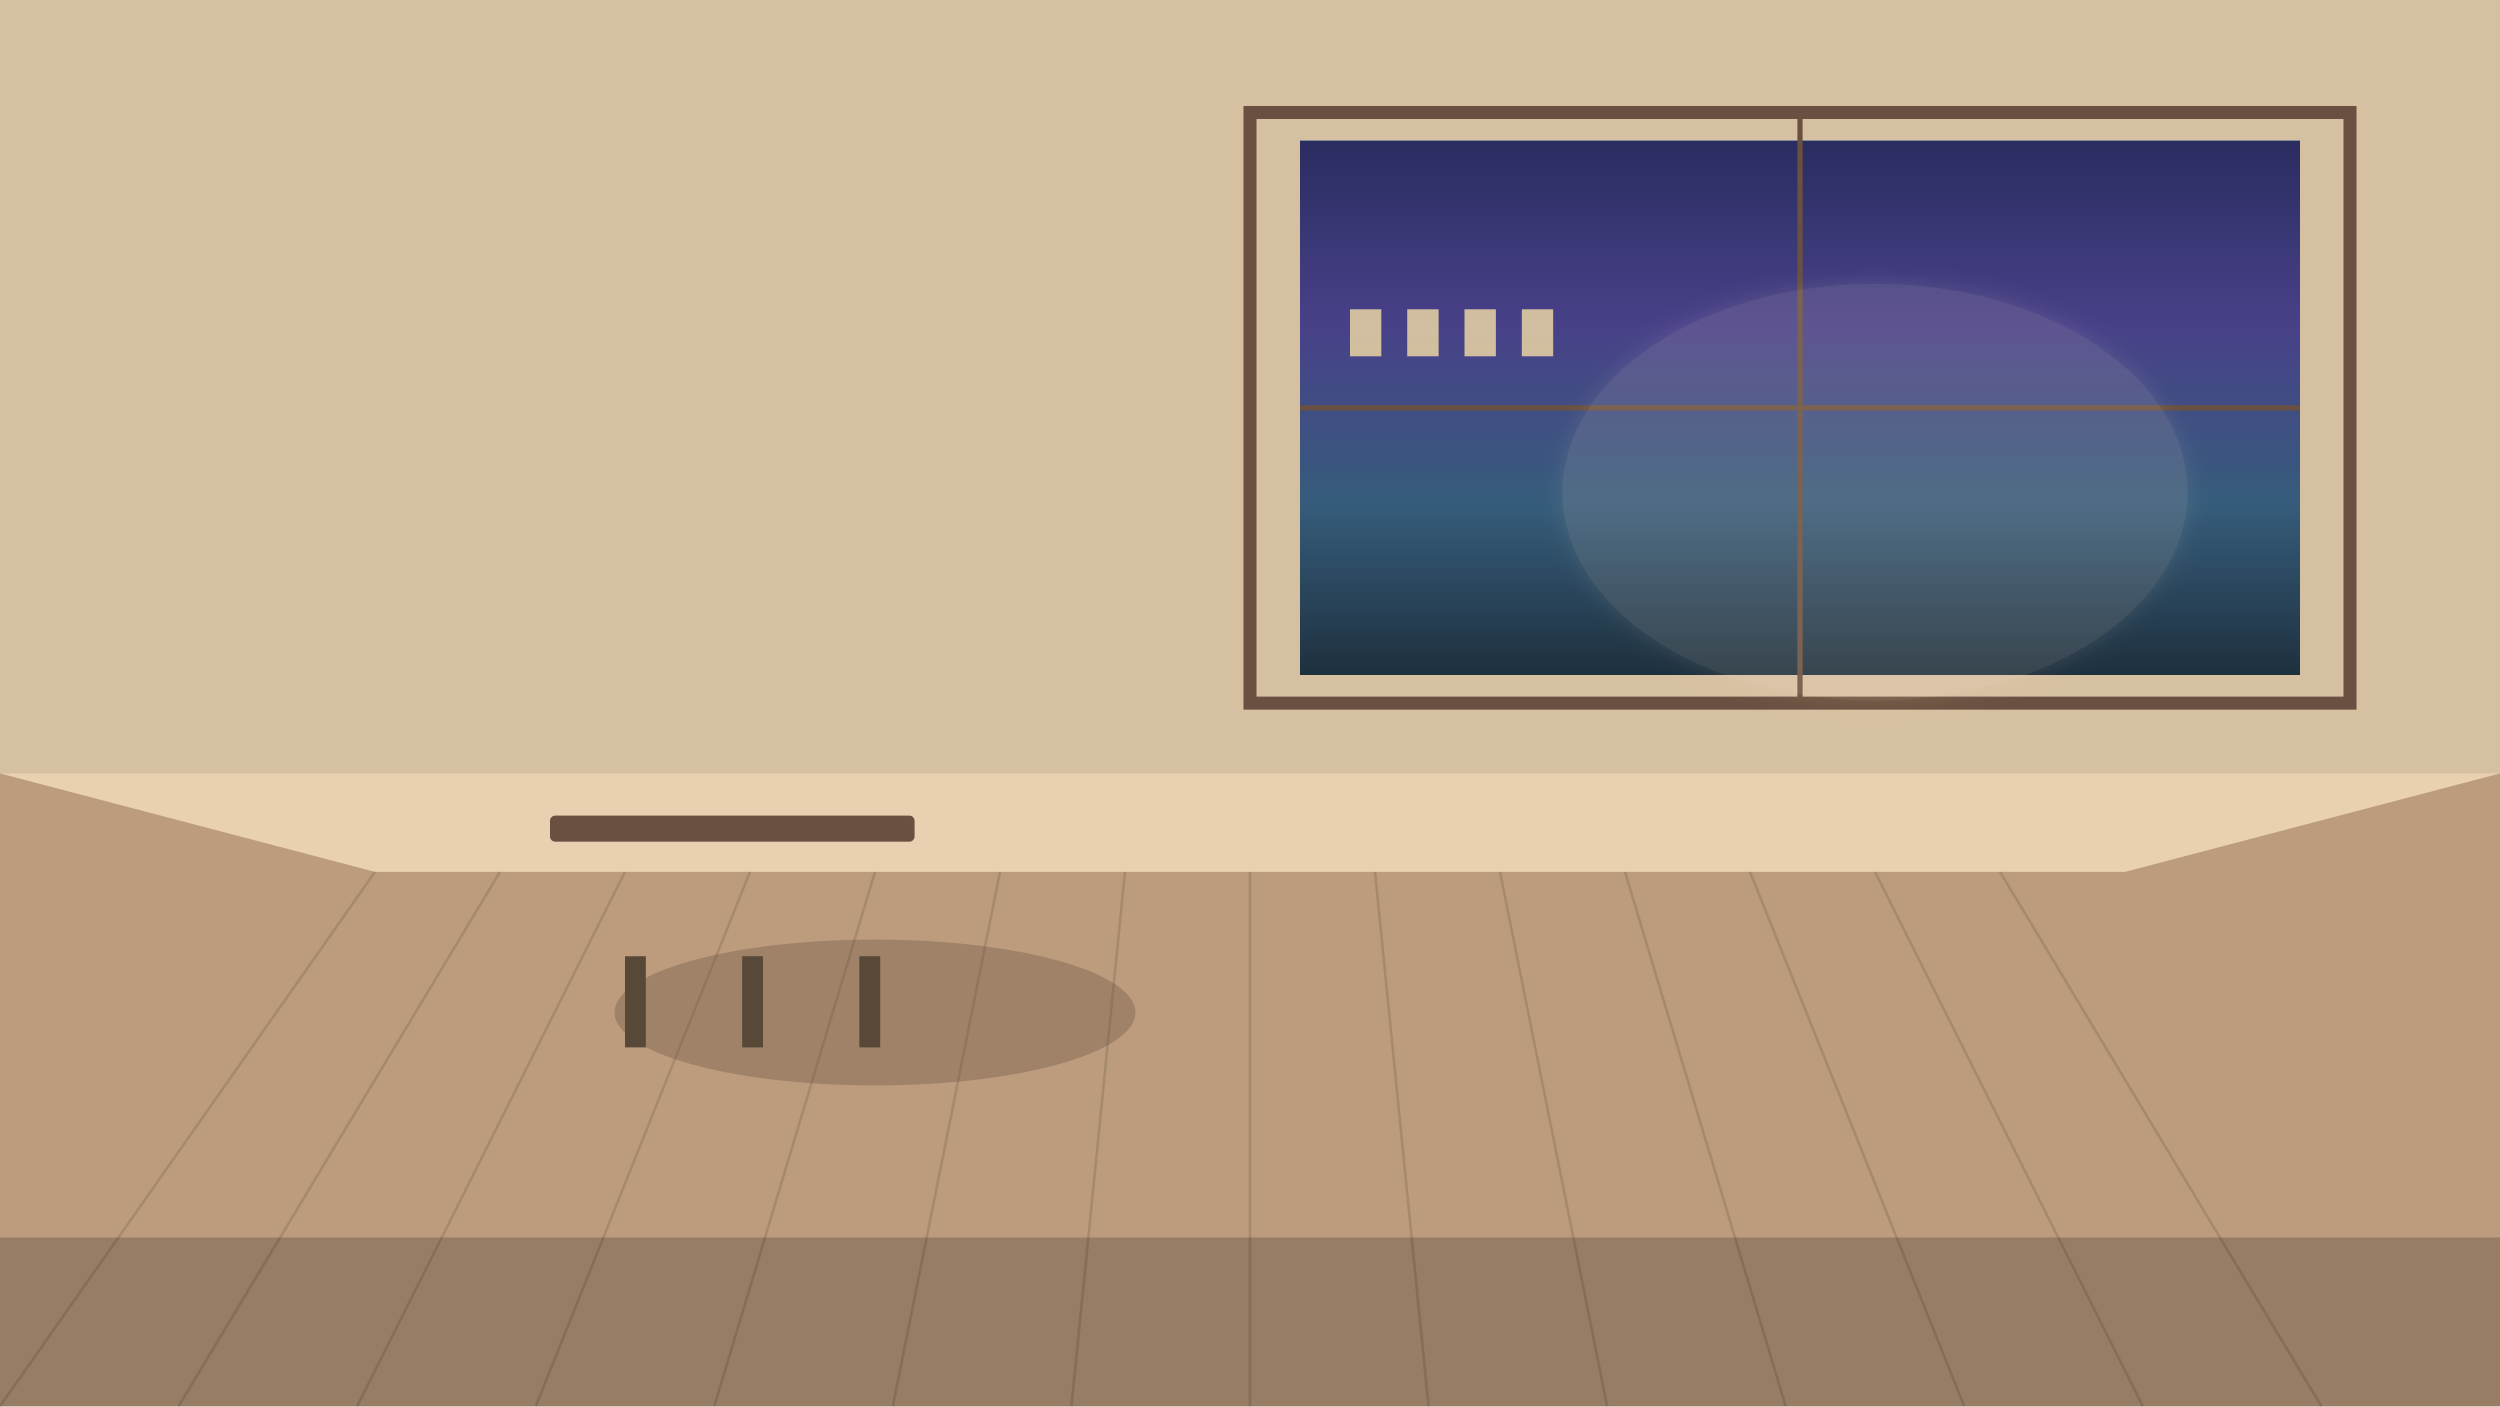
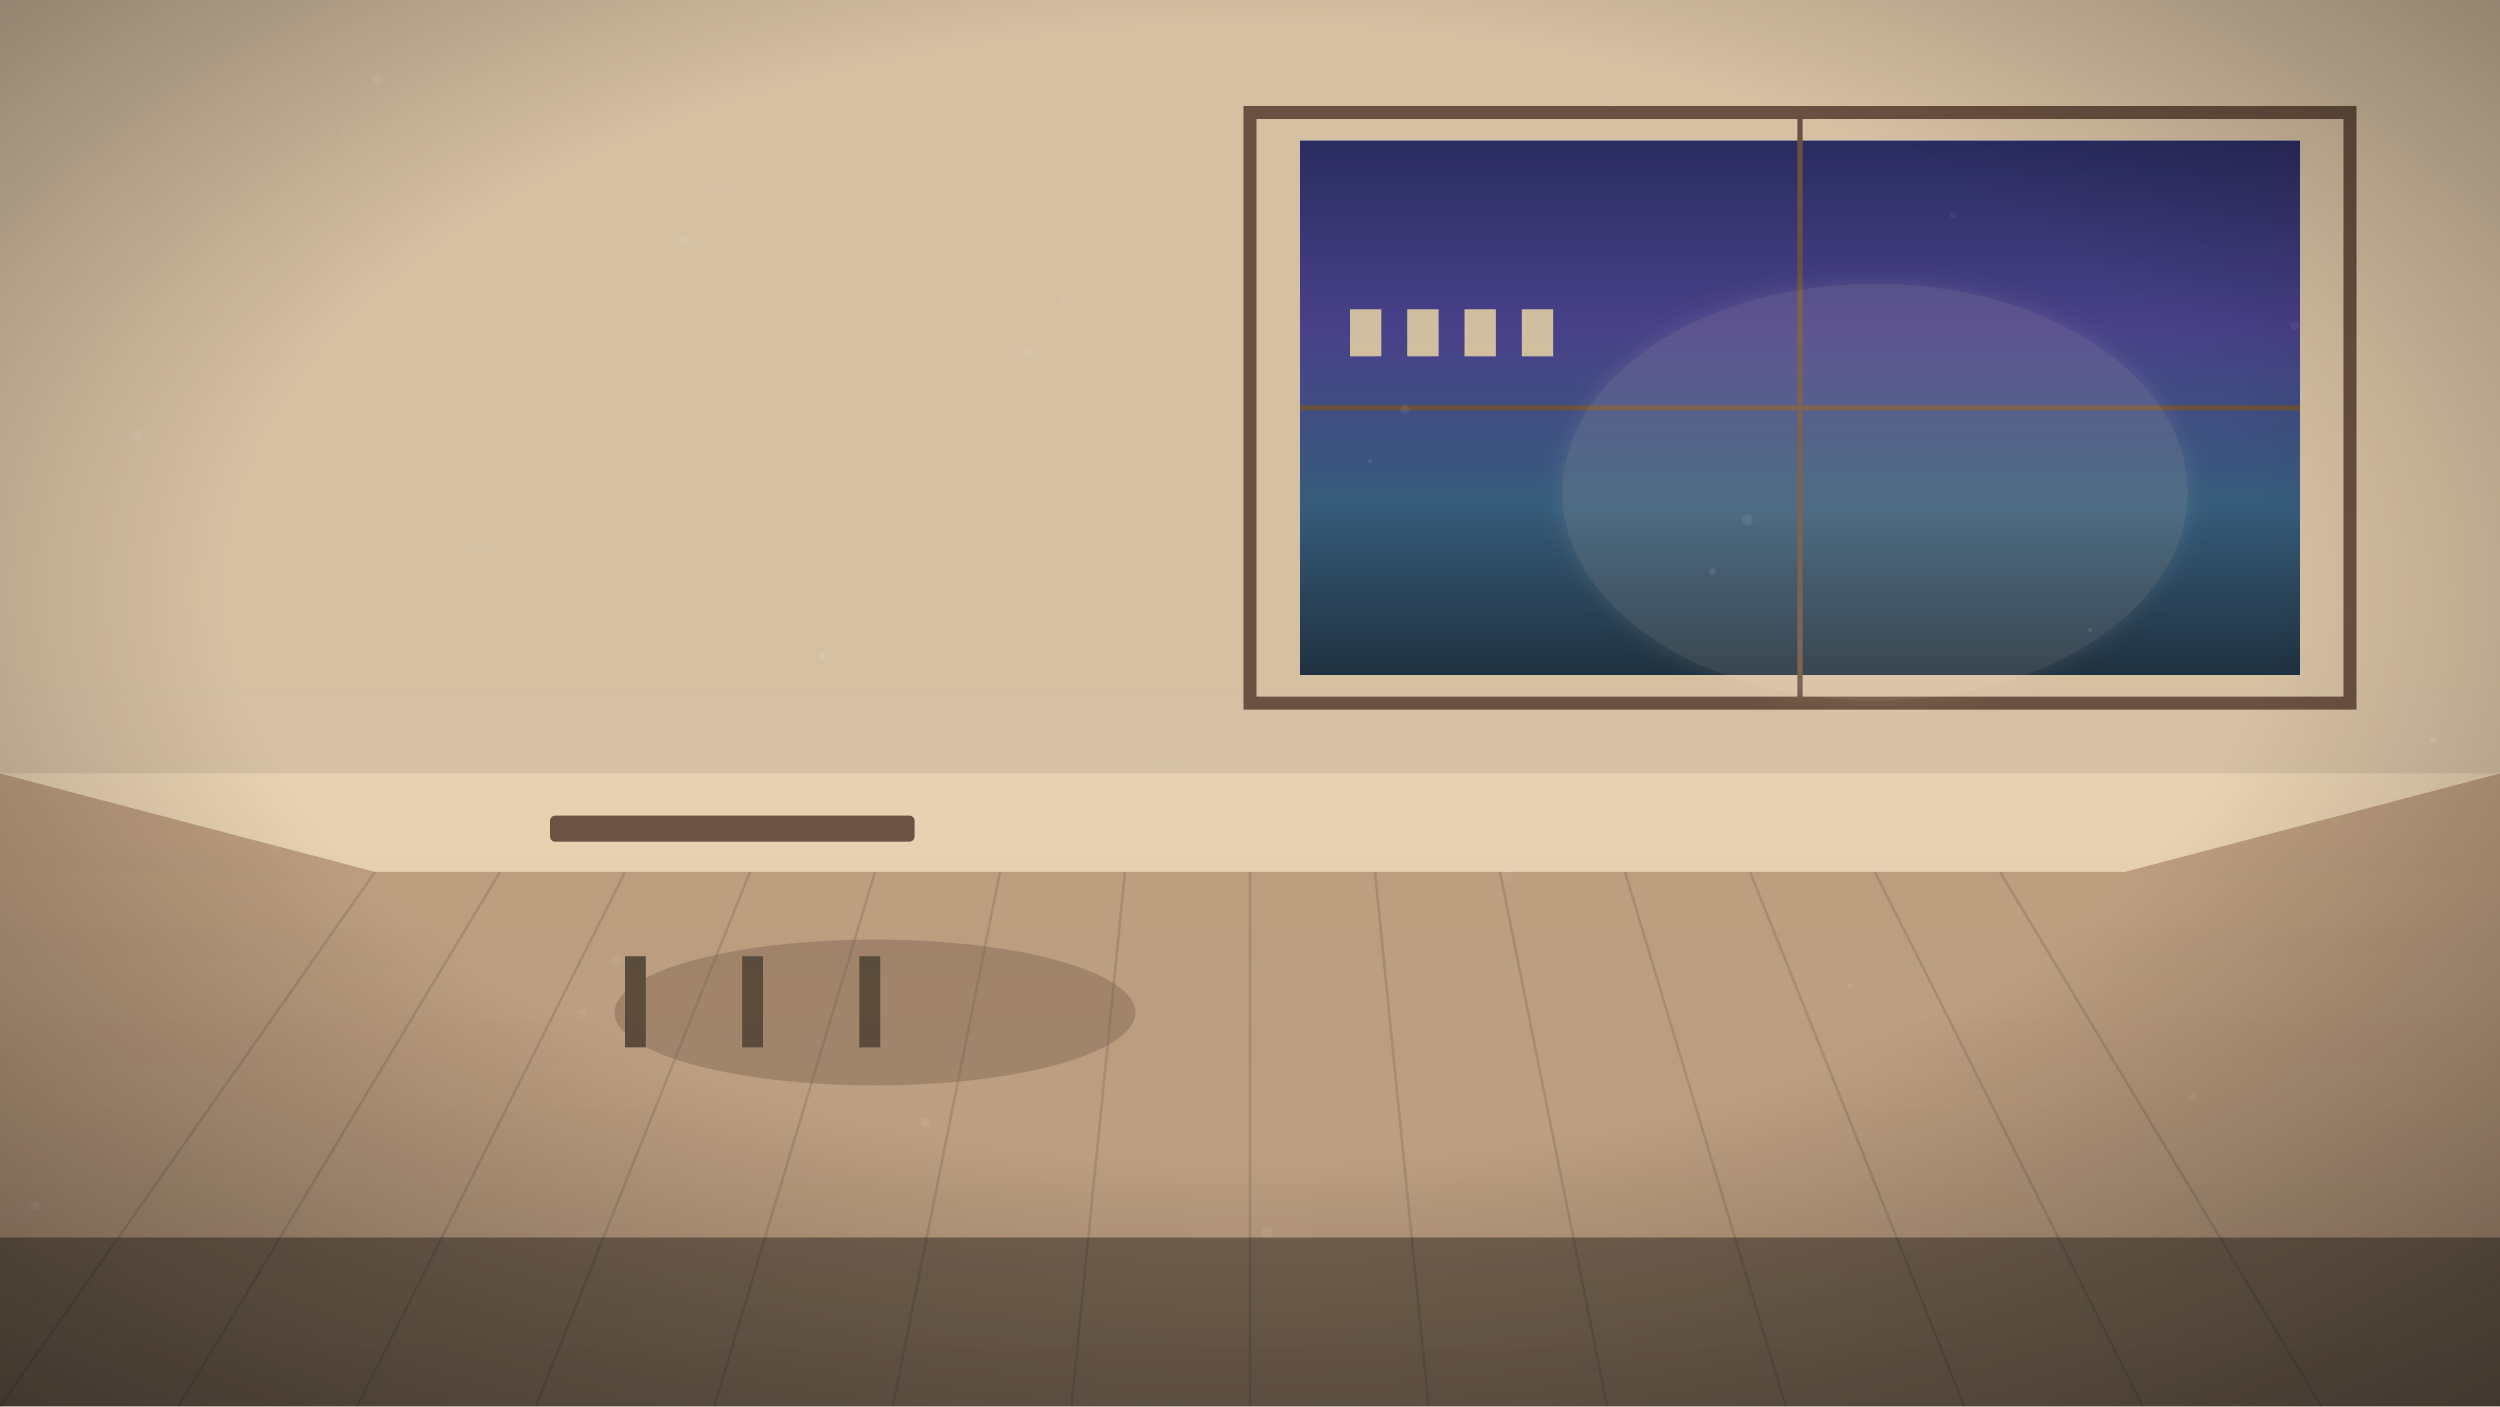
<svg xmlns="http://www.w3.org/2000/svg" viewBox="0 0 960 540" width="960" height="540">
  <defs>
    <linearGradient id="skyTop" x1="0" y1="0" x2="0" y2="1">
      <stop offset="0%" stop-color="#1a1048" />
      <stop offset="35%" stop-color="#3d2878" />
      <stop offset="68%" stop-color="#284868" />
      <stop offset="100%" stop-color="#0c1420" />
    </linearGradient>
    <linearGradient id="skyDay" x1="0" y1="0" x2="0" y2="1">
      <stop offset="0%" stop-color="#7ec8ff" />
      <stop offset="45%" stop-color="#a8d8f8" />
      <stop offset="78%" stop-color="#e8c878" />
      <stop offset="100%" stop-color="#88b868" />
    </linearGradient>
    <linearGradient id="skySunset" x1="0" y1="0" x2="0" y2="1">
      <stop offset="0%" stop-color="#ff6b4a" />
      <stop offset="28%" stop-color="#d84888" />
      <stop offset="55%" stop-color="#683878" />
      <stop offset="100%" stop-color="#120818" />
    </linearGradient>
    <linearGradient id="haze" x1="0" y1="0.4" x2="0" y2="1">
      <stop offset="0%" stop-color="#fff" stop-opacity="0" />
      <stop offset="100%" stop-color="#c8d8f0" stop-opacity="0.22" />
    </linearGradient>
    <filter id="softGlow" x="-40%" y="-40%" width="180%" height="180%">
      <feGaussianBlur stdDeviation="4" result="b" />
      <feMerge>
        <feMergeNode in="b" />
        <feMergeNode in="SourceGraphic" />
      </feMerge>
    </filter>
    <filter id="neonGlow" x="-60%" y="-60%" width="220%" height="220%">
      <feGaussianBlur stdDeviation="6" result="b" />
      <feMerge>
        <feMergeNode in="b" />
        <feMergeNode in="b" />
        <feMergeNode in="SourceGraphic" />
      </feMerge>
    </filter>
    <filter id="paintSoft" x="-2%" y="-2%" width="104%" height="104%">
      <feGaussianBlur stdDeviation="0.6" />
    </filter>
    <radialGradient id="sunDisc" cx="0.5" cy="0.5" r="0.5">
      <stop offset="0%" stop-color="#fff8e8" />
      <stop offset="55%" stop-color="#ffd080" />
      <stop offset="100%" stop-color="#ff904000" />
    </radialGradient>
    <radialGradient id="moonGlow" cx="0.5" cy="0.5" r="0.5">
      <stop offset="0%" stop-color="#fffef8" />
      <stop offset="40%" stop-color="#e8e0f0" />
      <stop offset="100%" stop-color="#e8e0f000" />
    </radialGradient>
    <linearGradient id="wallWarm" x1="0" y1="0" x2="1" y2="1">
      <stop offset="0%" stop-color="#fff0e4" />
      <stop offset="45%" stop-color="#e8c8b0" />
      <stop offset="100%" stop-color="#c8a088" />
    </linearGradient>
    <linearGradient id="wallCool" x1="0" y1="0" x2="0" y2="1">
      <stop offset="0%" stop-color="#eef2f8" />
      <stop offset="100%" stop-color="#b8c0d0" />
    </linearGradient>
    <linearGradient id="floorWood" x1="0" y1="0.6" x2="0" y2="1">
      <stop offset="0%" stop-color="#a88870" />
      <stop offset="100%" stop-color="#685040" />
    </linearGradient>
    <radialGradient id="lampGlow" cx="0.5" cy="0.5" r="0.5">
      <stop offset="0%" stop-color="#fff8e0" />
      <stop offset="70%" stop-color="#ffd898" stop-opacity="0.35" />
      <stop offset="100%" stop-color="#ffd898" stop-opacity="0" />
    </radialGradient>
+     <radialGradient id="vignette" cx="0.5" cy="0.42" r="0.78">
+       <stop offset="52%" stop-color="#000" stop-opacity="0" />
+       <stop offset="100%" stop-color="#030508" stop-opacity="0.48" />
+     </radialGradient>
  </defs>
  <rect width="960" height="540" fill="#e8d0b0" />
  <polygon points="0,297 0,540 960,540 960,297 816,334.8 144,334.8" fill="#b89878" opacity="0.92" />
  <line x1="0" y1="540" x2="144" y2="334.8" stroke="#000" stroke-opacity="0.12" stroke-width="1" />
  <line x1="68.571" y1="540" x2="192" y2="334.8" stroke="#000" stroke-opacity="0.12" stroke-width="1" />
  <line x1="137.143" y1="540" x2="240" y2="334.8" stroke="#000" stroke-opacity="0.12" stroke-width="1" />
  <line x1="205.714" y1="540" x2="288" y2="334.8" stroke="#000" stroke-opacity="0.12" stroke-width="1" />
  <line x1="274.286" y1="540" x2="336" y2="334.8" stroke="#000" stroke-opacity="0.12" stroke-width="1" />
  <line x1="342.857" y1="540" x2="384" y2="334.8" stroke="#000" stroke-opacity="0.12" stroke-width="1" />
  <line x1="411.429" y1="540" x2="432" y2="334.8" stroke="#000" stroke-opacity="0.12" stroke-width="1" />
  <line x1="480" y1="540" x2="480" y2="334.8" stroke="#000" stroke-opacity="0.12" stroke-width="1" />
  <line x1="548.571" y1="540" x2="528" y2="334.8" stroke="#000" stroke-opacity="0.12" stroke-width="1" />
  <line x1="617.143" y1="540" x2="576" y2="334.8" stroke="#000" stroke-opacity="0.12" stroke-width="1" />
  <line x1="685.714" y1="540" x2="624" y2="334.8" stroke="#000" stroke-opacity="0.12" stroke-width="1" />
  <line x1="754.286" y1="540" x2="672" y2="334.8" stroke="#000" stroke-opacity="0.12" stroke-width="1" />
  <line x1="822.857" y1="540" x2="720" y2="334.8" stroke="#000" stroke-opacity="0.12" stroke-width="1" />
  <line x1="891.429" y1="540" x2="768" y2="334.8" stroke="#000" stroke-opacity="0.12" stroke-width="1" />
  <rect x="0" y="0" width="960" height="297" fill="#000" opacity="0.08" />
  <rect x="499.2" y="54" width="384" height="205.2" fill="#87ceeb" />
  <rect x="499.2" y="54" width="384" height="205.2" fill="url(#skyTop)" opacity="0.85" />
  <rect x="518.4" y="118.8" width="12" height="18" fill="#ffe8a8" opacity="0.5" />
  <rect x="540.4" y="118.8" width="12" height="18" fill="#ffe8a8" opacity="0.5" />
  <rect x="562.4" y="118.8" width="12" height="18" fill="#ffe8a8" opacity="0.5" />
  <rect x="584.4" y="118.8" width="12" height="18" fill="#ffe8a8" opacity="0.5" />
  <rect x="518.4" y="118.8" width="12" height="18" fill="#ffe8a8" opacity="0.5" />
  <rect x="540.4" y="118.8" width="12" height="18" fill="#ffe8a8" opacity="0.5" />
  <rect x="562.4" y="118.8" width="12" height="18" fill="#ffe8a8" opacity="0.5" />
  <rect x="584.4" y="118.8" width="12" height="18" fill="#ffe8a8" opacity="0.5" />
  <rect x="480" y="43.2" width="422.4" height="226.8" fill="none" stroke="#6a5040" stroke-width="5" />
  <path d="M691.2 43.2 L691.2 270 M499.2 156.6 L883.2 156.6" stroke="#6a5040" stroke-width="2" />
  <ellipse cx="720" cy="189" rx="120" ry="80" fill="#ffe8c8" opacity="0.12" filter="url(#softGlow)" />
  <ellipse cx="336" cy="388.8" rx="100" ry="28" fill="#6a5040" opacity="0.35" />
  <rect x="211.2" y="313.2" width="140" height="10" rx="2" fill="#6a5040" />
  <rect x="240" y="367.2" width="8" height="35" fill="#584838" />
  <rect x="285" y="367.2" width="8" height="35" fill="#584838" />
  <rect x="330" y="367.2" width="8" height="35" fill="#584838" />
  <rect x="0" y="475.2" width="960" height="64.8" fill="#000" opacity="0.2" />
+   <circle cx="0.0" cy="8.1" r="0.80" fill="#fff" opacity="0.035" />
+   <circle cx="131.5" cy="50.4" r="1.25" fill="#fff" opacity="0.047" />
+   <circle cx="263.0" cy="92.7" r="1.70" fill="#fff" opacity="0.059" />
+   <circle cx="394.6" cy="135.0" r="2.15" fill="#fff" opacity="0.071" />
+   <circle cx="526.1" cy="177.2" r="0.80" fill="#fff" opacity="0.083" />
+   <circle cx="657.6" cy="219.5" r="1.25" fill="#fff" opacity="0.095" />
+   <circle cx="789.1" cy="261.8" r="1.70" fill="#fff" opacity="0.035" />
+   <circle cx="920.6" cy="304.1" r="2.15" fill="#fff" opacity="0.047" />
+   <circle cx="92.2" cy="346.4" r="0.80" fill="#fff" opacity="0.059" />
+   <circle cx="223.7" cy="388.7" r="1.25" fill="#fff" opacity="0.071" />
+   <circle cx="355.2" cy="431.0" r="1.70" fill="#fff" opacity="0.083" />
+   <circle cx="486.7" cy="473.3" r="2.15" fill="#fff" opacity="0.095" />
+   <circle cx="618.2" cy="40.4" r="0.80" fill="#fff" opacity="0.035" />
+   <circle cx="749.8" cy="82.7" r="1.25" fill="#fff" opacity="0.047" />
+   <circle cx="881.3" cy="125.0" r="1.70" fill="#fff" opacity="0.059" />
+   <circle cx="52.8" cy="167.3" r="2.15" fill="#fff" opacity="0.071" />
+   <circle cx="184.3" cy="209.6" r="0.80" fill="#fff" opacity="0.083" />
+   <circle cx="315.8" cy="251.9" r="1.25" fill="#fff" opacity="0.095" />
+   <circle cx="447.4" cy="294.1" r="1.70" fill="#fff" opacity="0.035" />
+   <circle cx="578.9" cy="336.4" r="2.15" fill="#fff" opacity="0.047" />
+   <circle cx="710.4" cy="378.7" r="0.80" fill="#fff" opacity="0.059" />
+   <circle cx="841.9" cy="421.0" r="1.25" fill="#fff" opacity="0.071" />
+   <circle cx="13.4" cy="463.3" r="1.70" fill="#fff" opacity="0.083" />
+   <circle cx="145.0" cy="30.4" r="2.15" fill="#fff" opacity="0.095" />
+   <circle cx="276.5" cy="72.7" r="0.80" fill="#fff" opacity="0.035" />
+   <circle cx="408.0" cy="115.0" r="1.25" fill="#fff" opacity="0.047" />
+   <circle cx="539.5" cy="157.3" r="1.70" fill="#fff" opacity="0.059" />
+   <circle cx="671.0" cy="199.6" r="2.15" fill="#fff" opacity="0.071" />
+   <circle cx="802.6" cy="241.9" r="0.80" fill="#fff" opacity="0.083" />
+   <circle cx="934.1" cy="284.2" r="1.25" fill="#fff" opacity="0.095" />
+   <circle cx="105.6" cy="326.5" r="1.70" fill="#fff" opacity="0.035" />
+   <circle cx="237.1" cy="368.8" r="2.15" fill="#fff" opacity="0.047" />
+   <rect width="960" height="540" fill="url(#haze)" opacity="0.18" />
+   <rect width="960" height="540" fill="url(#vignette)" />
+   <rect x="0" y="475.2" width="960" height="64.8" fill="#000" opacity="0.22" />
</svg>
